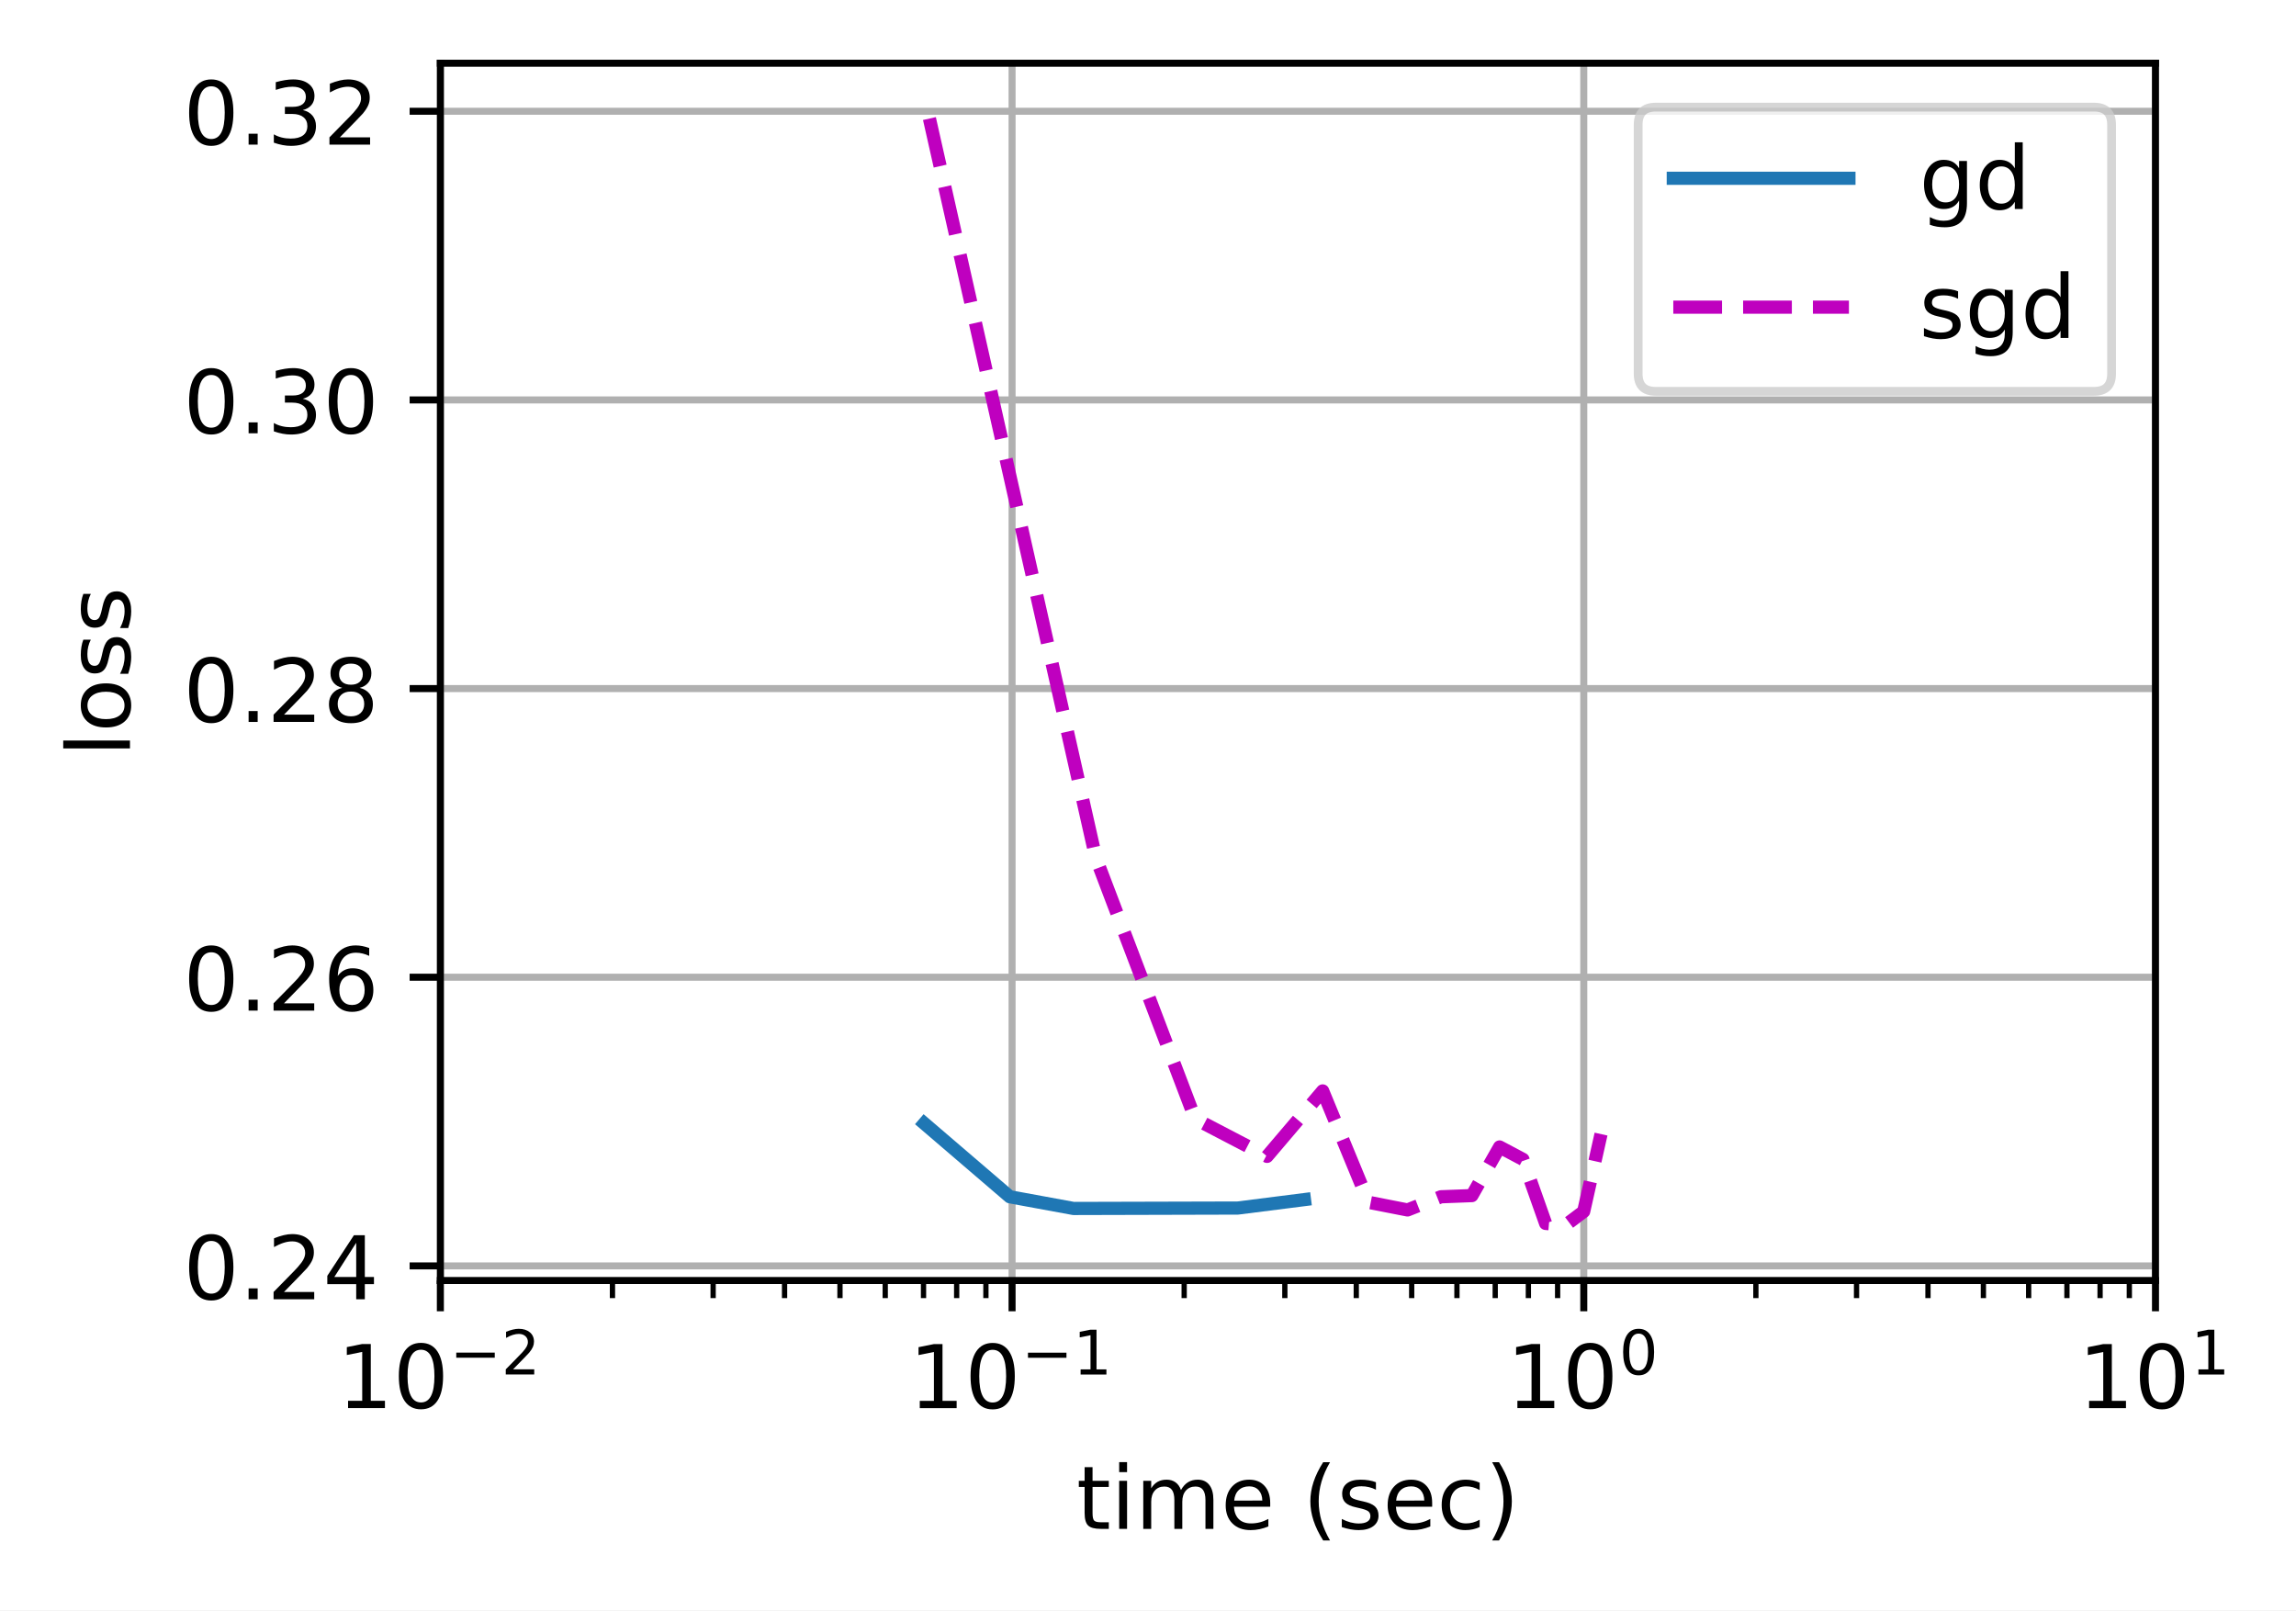
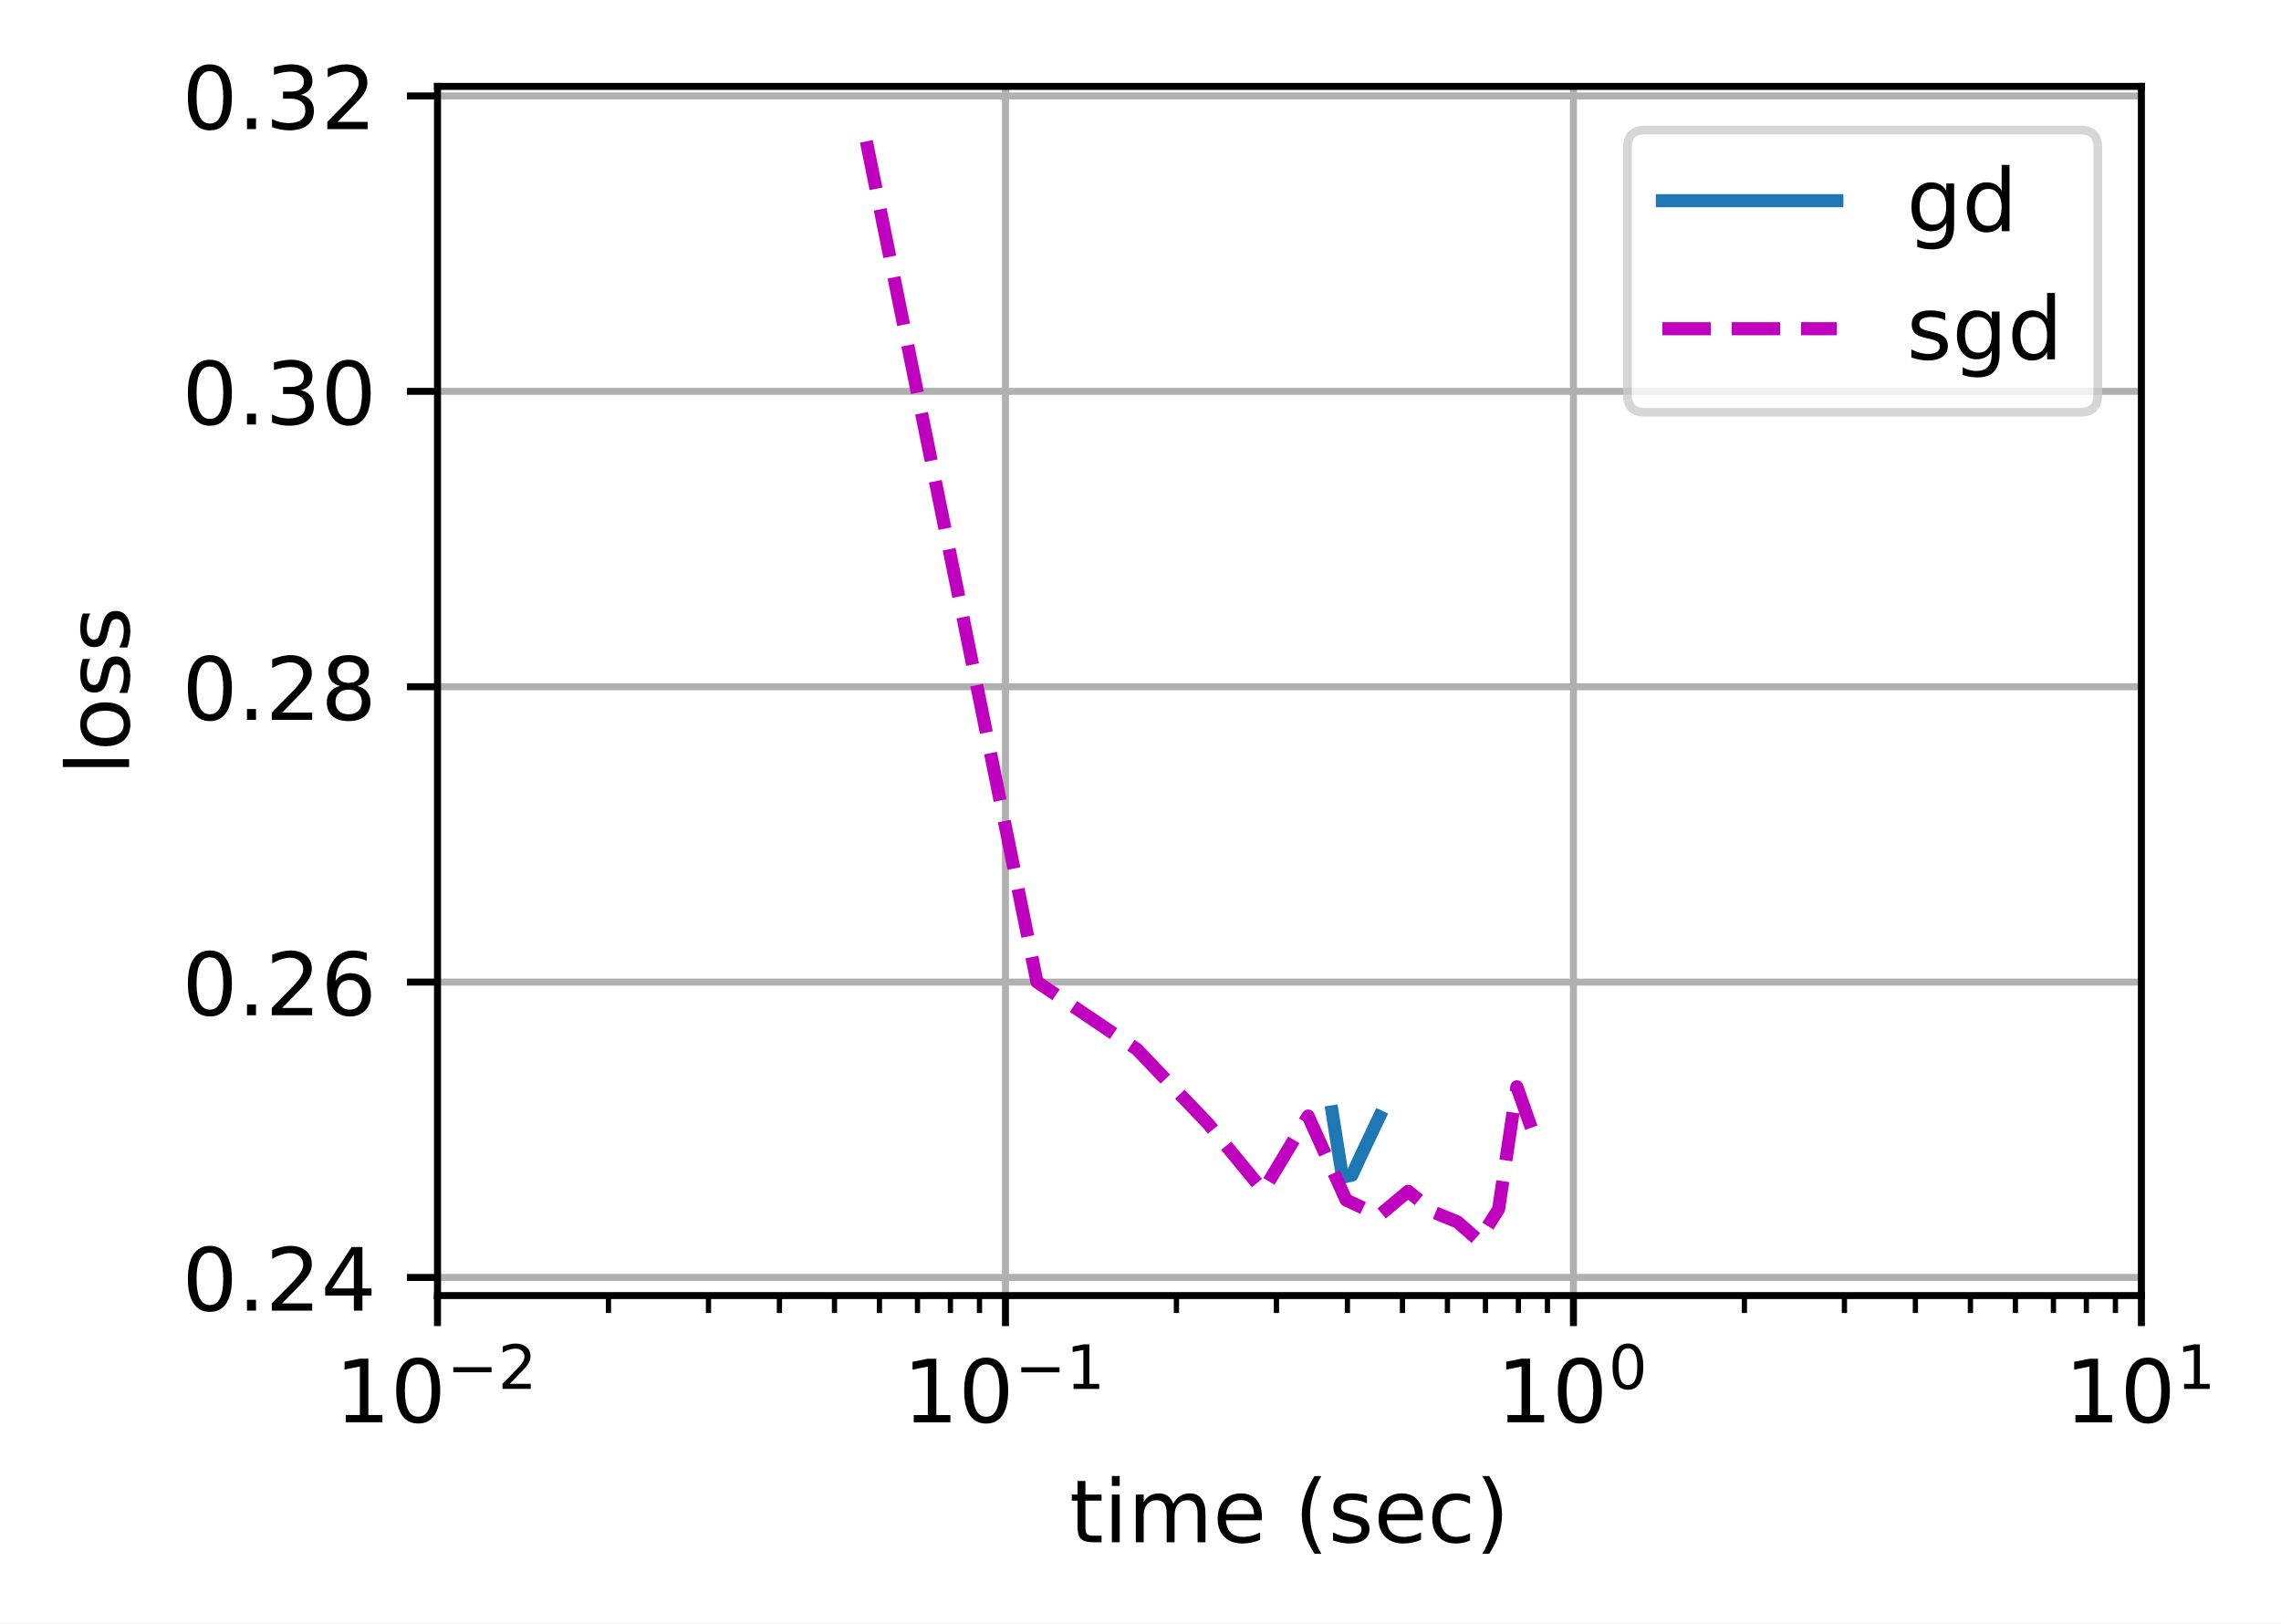
- <svg xmlns="http://www.w3.org/2000/svg" xmlns:xlink="http://www.w3.org/1999/xlink" width="261.444pt" height="183.356pt" viewBox="0 0 261.444 183.356" version="1.1">
+ <svg xmlns="http://www.w3.org/2000/svg" xmlns:xlink="http://www.w3.org/1999/xlink" width="261.444pt" height="186.059pt" viewBox="0 0 261.444 186.059" version="1.1">
  <defs>
    <style type="text/css">*{stroke-linejoin: round; stroke-linecap: butt}</style>
  </defs>
  <g id="figure_1">
    <g id="patch_1">
-       <path d="M 0 183.356  L 261.444 183.356  L 261.444 0  L 0 0  z " style="fill: #ffffff" />
+       <path d="M 0 186.059  L 261.444 186.059  L 261.444 -0  L 0 -0  z " style="fill: #ffffff" />
    </g>
    <g id="axes_1">
      <g id="patch_2">
-         <path d="M 50.144 145.8  L 245.444 145.8  L 245.444 7.2  L 50.144 7.2  z " style="fill: #ffffff" />
+         <path d="M 50.144 148.503  L 245.444 148.503  L 245.444 9.903  L 50.144 9.903  z " style="fill: #ffffff" />
      </g>
      <g id="matplotlib.axis_1">
        <g id="xtick_1">
          <g id="line2d_1">
-             <path d="M 50.144 145.8  L 50.144 7.2  " clip-path="url(#pdbdc7a6452)" style="fill: none; stroke: #b0b0b0; stroke-width: 0.8; stroke-linecap: square" />
+             <path d="M 50.144 148.503  L 50.144 9.903  " clip-path="url(#pa70cfc6202)" style="fill: none; stroke: #b0b0b0; stroke-width: 0.8; stroke-linecap: square" />
          </g>
          <g id="line2d_2">
            <defs>
-               <path id="m4387fced22" d="M 0 0  L 0 3.5  " style="stroke: #000000; stroke-width: 0.8" />
-             </defs>
-             <g>
-               <use xlink:href="#m4387fced22" x="50.144" y="145.8" style="stroke: #000000; stroke-width: 0.8" />
+               <path id="mfba2307c43" d="M 0 0  L 0 3.5  " style="stroke: #000000; stroke-width: 0.8" />
+             </defs>
+             <g>
+               <use xlink:href="#mfba2307c43" x="50.144" y="148.503" style="stroke: #000000; stroke-width: 0.8" />
            </g>
          </g>
          <g id="text_1">
-             <g transform="translate(38.39375 160.3984) scale(0.1 -0.1)">
+             <g transform="translate(38.39375 163.1013) scale(0.1 -0.1)">
              <defs>
                <path id="DejaVuSans-31" d="M 794 531  L 1825 531  L 1825 4091  L 703 3866  L 703 4441  L 1819 4666  L 2450 4666  L 2450 531  L 3481 531  L 3481 0  L 794 0  L 794 531  z " transform="scale(0.015625)" />
                <path id="DejaVuSans-30" d="M 2034 4250  Q 1547 4250 1301 3770  Q 1056 3291 1056 2328  Q 1056 1369 1301 889  Q 1547 409 2034 409  Q 2525 409 2770 889  Q 3016 1369 3016 2328  Q 3016 3291 2770 3770  Q 2525 4250 2034 4250  z M 2034 4750  Q 2819 4750 3233 4129  Q 3647 3509 3647 2328  Q 3647 1150 3233 529  Q 2819 -91 2034 -91  Q 1250 -91 836 529  Q 422 1150 422 2328  Q 422 3509 836 4129  Q 1250 4750 2034 4750  z " transform="scale(0.015625)" />
                <path id="DejaVuSans-2212" d="M 678 2272  L 4684 2272  L 4684 1741  L 678 1741  L 678 2272  z " transform="scale(0.015625)" />
                <path id="DejaVuSans-32" d="M 1228 531  L 3431 531  L 3431 0  L 469 0  L 469 531  Q 828 903 1448 1529  Q 2069 2156 2228 2338  Q 2531 2678 2651 2914  Q 2772 3150 2772 3378  Q 2772 3750 2511 3984  Q 2250 4219 1831 4219  Q 1534 4219 1204 4116  Q 875 4013 500 3803  L 500 4441  Q 881 4594 1212 4672  Q 1544 4750 1819 4750  Q 2544 4750 2975 4387  Q 3406 4025 3406 3419  Q 3406 3131 3298 2873  Q 3191 2616 2906 2266  Q 2828 2175 2409 1742  Q 1991 1309 1228 531  z " transform="scale(0.015625)" />
              </defs>
              <use xlink:href="#DejaVuSans-31" transform="translate(0 0.765625)" />
              <use xlink:href="#DejaVuSans-30" transform="translate(63.62305 0.765625)" />
              <use xlink:href="#DejaVuSans-2212" transform="translate(128.2031 39.04688) scale(0.7)" />
              <use xlink:href="#DejaVuSans-32" transform="translate(186.8555 39.04688) scale(0.7)" />
            </g>
          </g>
        </g>
        <g id="xtick_2">
          <g id="line2d_3">
-             <path d="M 115.244 145.8  L 115.244 7.2  " clip-path="url(#pdbdc7a6452)" style="fill: none; stroke: #b0b0b0; stroke-width: 0.8; stroke-linecap: square" />
+             <path d="M 115.244 148.503  L 115.244 9.903  " clip-path="url(#pa70cfc6202)" style="fill: none; stroke: #b0b0b0; stroke-width: 0.8; stroke-linecap: square" />
          </g>
          <g id="line2d_4">
            <g>
-               <use xlink:href="#m4387fced22" x="115.244" y="145.8" style="stroke: #000000; stroke-width: 0.8" />
+               <use xlink:href="#mfba2307c43" x="115.244" y="148.503" style="stroke: #000000; stroke-width: 0.8" />
            </g>
          </g>
          <g id="text_2">
-             <g transform="translate(103.4938 160.3984) scale(0.1 -0.1)">
+             <g transform="translate(103.4938 163.1013) scale(0.1 -0.1)">
              <use xlink:href="#DejaVuSans-31" transform="translate(0 0.684375)" />
              <use xlink:href="#DejaVuSans-30" transform="translate(63.62305 0.684375)" />
              <use xlink:href="#DejaVuSans-2212" transform="translate(128.2031 38.96563) scale(0.7)" />
              <use xlink:href="#DejaVuSans-31" transform="translate(186.8555 38.96563) scale(0.7)" />
            </g>
          </g>
        </g>
        <g id="xtick_3">
          <g id="line2d_5">
-             <path d="M 180.344 145.8  L 180.344 7.2  " clip-path="url(#pdbdc7a6452)" style="fill: none; stroke: #b0b0b0; stroke-width: 0.8; stroke-linecap: square" />
+             <path d="M 180.344 148.503  L 180.344 9.903  " clip-path="url(#pa70cfc6202)" style="fill: none; stroke: #b0b0b0; stroke-width: 0.8; stroke-linecap: square" />
          </g>
          <g id="line2d_6">
            <g>
-               <use xlink:href="#m4387fced22" x="180.344" y="145.8" style="stroke: #000000; stroke-width: 0.8" />
+               <use xlink:href="#mfba2307c43" x="180.344" y="148.503" style="stroke: #000000; stroke-width: 0.8" />
            </g>
          </g>
          <g id="text_3">
-             <g transform="translate(171.5437 160.3984) scale(0.1 -0.1)">
+             <g transform="translate(171.5437 163.1013) scale(0.1 -0.1)">
              <use xlink:href="#DejaVuSans-31" transform="translate(0 0.765625)" />
              <use xlink:href="#DejaVuSans-30" transform="translate(63.62305 0.765625)" />
              <use xlink:href="#DejaVuSans-30" transform="translate(128.2031 39.04688) scale(0.7)" />
            </g>
          </g>
        </g>
        <g id="xtick_4">
          <g id="line2d_7">
-             <path d="M 245.444 145.8  L 245.444 7.2  " clip-path="url(#pdbdc7a6452)" style="fill: none; stroke: #b0b0b0; stroke-width: 0.8; stroke-linecap: square" />
+             <path d="M 245.444 148.503  L 245.444 9.903  " clip-path="url(#pa70cfc6202)" style="fill: none; stroke: #b0b0b0; stroke-width: 0.8; stroke-linecap: square" />
          </g>
          <g id="line2d_8">
            <g>
-               <use xlink:href="#m4387fced22" x="245.444" y="145.8" style="stroke: #000000; stroke-width: 0.8" />
+               <use xlink:href="#mfba2307c43" x="245.444" y="148.503" style="stroke: #000000; stroke-width: 0.8" />
            </g>
          </g>
          <g id="text_4">
-             <g transform="translate(236.6438 160.3984) scale(0.1 -0.1)">
+             <g transform="translate(236.6438 163.1013) scale(0.1 -0.1)">
              <use xlink:href="#DejaVuSans-31" transform="translate(0 0.684375)" />
              <use xlink:href="#DejaVuSans-30" transform="translate(63.62305 0.684375)" />
              <use xlink:href="#DejaVuSans-31" transform="translate(128.2031 38.96563) scale(0.7)" />
            </g>
          </g>
        </g>
        <g id="xtick_5">
          <g id="line2d_9">
            <defs>
-               <path id="m2e46330958" d="M 0 0  L 0 2  " style="stroke: #000000; stroke-width: 0.6" />
-             </defs>
-             <g>
-               <use xlink:href="#m2e46330958" x="69.741" y="145.8" style="stroke: #000000; stroke-width: 0.6" />
+               <path id="m38e2a06a73" d="M 0 0  L 0 2  " style="stroke: #000000; stroke-width: 0.6" />
+             </defs>
+             <g>
+               <use xlink:href="#m38e2a06a73" x="69.741" y="148.503" style="stroke: #000000; stroke-width: 0.6" />
            </g>
          </g>
        </g>
        <g id="xtick_6">
          <g id="line2d_10">
            <g>
-               <use xlink:href="#m2e46330958" x="81.204" y="145.8" style="stroke: #000000; stroke-width: 0.6" />
+               <use xlink:href="#m38e2a06a73" x="81.204" y="148.503" style="stroke: #000000; stroke-width: 0.6" />
            </g>
          </g>
        </g>
        <g id="xtick_7">
          <g id="line2d_11">
            <g>
-               <use xlink:href="#m2e46330958" x="89.338" y="145.8" style="stroke: #000000; stroke-width: 0.6" />
+               <use xlink:href="#m38e2a06a73" x="89.338" y="148.503" style="stroke: #000000; stroke-width: 0.6" />
            </g>
          </g>
        </g>
        <g id="xtick_8">
          <g id="line2d_12">
            <g>
-               <use xlink:href="#m2e46330958" x="95.647" y="145.8" style="stroke: #000000; stroke-width: 0.6" />
+               <use xlink:href="#m38e2a06a73" x="95.647" y="148.503" style="stroke: #000000; stroke-width: 0.6" />
            </g>
          </g>
        </g>
        <g id="xtick_9">
          <g id="line2d_13">
            <g>
-               <use xlink:href="#m2e46330958" x="100.801" y="145.8" style="stroke: #000000; stroke-width: 0.6" />
+               <use xlink:href="#m38e2a06a73" x="100.801" y="148.503" style="stroke: #000000; stroke-width: 0.6" />
            </g>
          </g>
        </g>
        <g id="xtick_10">
          <g id="line2d_14">
            <g>
-               <use xlink:href="#m2e46330958" x="105.16" y="145.8" style="stroke: #000000; stroke-width: 0.6" />
+               <use xlink:href="#m38e2a06a73" x="105.16" y="148.503" style="stroke: #000000; stroke-width: 0.6" />
            </g>
          </g>
        </g>
        <g id="xtick_11">
          <g id="line2d_15">
            <g>
-               <use xlink:href="#m2e46330958" x="108.935" y="145.8" style="stroke: #000000; stroke-width: 0.6" />
+               <use xlink:href="#m38e2a06a73" x="108.935" y="148.503" style="stroke: #000000; stroke-width: 0.6" />
            </g>
          </g>
        </g>
        <g id="xtick_12">
          <g id="line2d_16">
            <g>
-               <use xlink:href="#m2e46330958" x="112.265" y="145.8" style="stroke: #000000; stroke-width: 0.6" />
+               <use xlink:href="#m38e2a06a73" x="112.265" y="148.503" style="stroke: #000000; stroke-width: 0.6" />
            </g>
          </g>
        </g>
        <g id="xtick_13">
          <g id="line2d_17">
            <g>
-               <use xlink:href="#m2e46330958" x="134.841" y="145.8" style="stroke: #000000; stroke-width: 0.6" />
+               <use xlink:href="#m38e2a06a73" x="134.841" y="148.503" style="stroke: #000000; stroke-width: 0.6" />
            </g>
          </g>
        </g>
        <g id="xtick_14">
          <g id="line2d_18">
            <g>
-               <use xlink:href="#m2e46330958" x="146.304" y="145.8" style="stroke: #000000; stroke-width: 0.6" />
+               <use xlink:href="#m38e2a06a73" x="146.304" y="148.503" style="stroke: #000000; stroke-width: 0.6" />
            </g>
          </g>
        </g>
        <g id="xtick_15">
          <g id="line2d_19">
            <g>
-               <use xlink:href="#m2e46330958" x="154.438" y="145.8" style="stroke: #000000; stroke-width: 0.6" />
+               <use xlink:href="#m38e2a06a73" x="154.438" y="148.503" style="stroke: #000000; stroke-width: 0.6" />
            </g>
          </g>
        </g>
        <g id="xtick_16">
          <g id="line2d_20">
            <g>
-               <use xlink:href="#m2e46330958" x="160.747" y="145.8" style="stroke: #000000; stroke-width: 0.6" />
+               <use xlink:href="#m38e2a06a73" x="160.747" y="148.503" style="stroke: #000000; stroke-width: 0.6" />
            </g>
          </g>
        </g>
        <g id="xtick_17">
          <g id="line2d_21">
            <g>
-               <use xlink:href="#m2e46330958" x="165.901" y="145.8" style="stroke: #000000; stroke-width: 0.6" />
+               <use xlink:href="#m38e2a06a73" x="165.901" y="148.503" style="stroke: #000000; stroke-width: 0.6" />
            </g>
          </g>
        </g>
        <g id="xtick_18">
          <g id="line2d_22">
            <g>
-               <use xlink:href="#m2e46330958" x="170.26" y="145.8" style="stroke: #000000; stroke-width: 0.6" />
+               <use xlink:href="#m38e2a06a73" x="170.26" y="148.503" style="stroke: #000000; stroke-width: 0.6" />
            </g>
          </g>
        </g>
        <g id="xtick_19">
          <g id="line2d_23">
            <g>
-               <use xlink:href="#m2e46330958" x="174.035" y="145.8" style="stroke: #000000; stroke-width: 0.6" />
+               <use xlink:href="#m38e2a06a73" x="174.035" y="148.503" style="stroke: #000000; stroke-width: 0.6" />
            </g>
          </g>
        </g>
        <g id="xtick_20">
          <g id="line2d_24">
            <g>
-               <use xlink:href="#m2e46330958" x="177.365" y="145.8" style="stroke: #000000; stroke-width: 0.6" />
+               <use xlink:href="#m38e2a06a73" x="177.365" y="148.503" style="stroke: #000000; stroke-width: 0.6" />
            </g>
          </g>
        </g>
        <g id="xtick_21">
          <g id="line2d_25">
            <g>
-               <use xlink:href="#m2e46330958" x="199.941" y="145.8" style="stroke: #000000; stroke-width: 0.6" />
+               <use xlink:href="#m38e2a06a73" x="199.941" y="148.503" style="stroke: #000000; stroke-width: 0.6" />
            </g>
          </g>
        </g>
        <g id="xtick_22">
          <g id="line2d_26">
            <g>
-               <use xlink:href="#m2e46330958" x="211.404" y="145.8" style="stroke: #000000; stroke-width: 0.6" />
+               <use xlink:href="#m38e2a06a73" x="211.404" y="148.503" style="stroke: #000000; stroke-width: 0.6" />
            </g>
          </g>
        </g>
        <g id="xtick_23">
          <g id="line2d_27">
            <g>
-               <use xlink:href="#m2e46330958" x="219.538" y="145.8" style="stroke: #000000; stroke-width: 0.6" />
+               <use xlink:href="#m38e2a06a73" x="219.538" y="148.503" style="stroke: #000000; stroke-width: 0.6" />
            </g>
          </g>
        </g>
        <g id="xtick_24">
          <g id="line2d_28">
            <g>
-               <use xlink:href="#m2e46330958" x="225.847" y="145.8" style="stroke: #000000; stroke-width: 0.6" />
+               <use xlink:href="#m38e2a06a73" x="225.847" y="148.503" style="stroke: #000000; stroke-width: 0.6" />
            </g>
          </g>
        </g>
        <g id="xtick_25">
          <g id="line2d_29">
            <g>
-               <use xlink:href="#m2e46330958" x="231.001" y="145.8" style="stroke: #000000; stroke-width: 0.6" />
+               <use xlink:href="#m38e2a06a73" x="231.001" y="148.503" style="stroke: #000000; stroke-width: 0.6" />
            </g>
          </g>
        </g>
        <g id="xtick_26">
          <g id="line2d_30">
            <g>
-               <use xlink:href="#m2e46330958" x="235.36" y="145.8" style="stroke: #000000; stroke-width: 0.6" />
+               <use xlink:href="#m38e2a06a73" x="235.36" y="148.503" style="stroke: #000000; stroke-width: 0.6" />
            </g>
          </g>
        </g>
        <g id="xtick_27">
          <g id="line2d_31">
            <g>
-               <use xlink:href="#m2e46330958" x="239.135" y="145.8" style="stroke: #000000; stroke-width: 0.6" />
+               <use xlink:href="#m38e2a06a73" x="239.135" y="148.503" style="stroke: #000000; stroke-width: 0.6" />
            </g>
          </g>
        </g>
        <g id="xtick_28">
          <g id="line2d_32">
            <g>
-               <use xlink:href="#m2e46330958" x="242.465" y="145.8" style="stroke: #000000; stroke-width: 0.6" />
+               <use xlink:href="#m38e2a06a73" x="242.465" y="148.503" style="stroke: #000000; stroke-width: 0.6" />
            </g>
          </g>
        </g>
        <g id="text_5">
-           <g transform="translate(122.5766 174.0766) scale(0.1 -0.1)">
+           <g transform="translate(122.5766 176.7794) scale(0.1 -0.1)">
            <defs>
              <path id="DejaVuSans-74" d="M 1172 4494  L 1172 3500  L 2356 3500  L 2356 3053  L 1172 3053  L 1172 1153  Q 1172 725 1289 603  Q 1406 481 1766 481  L 2356 481  L 2356 0  L 1766 0  Q 1100 0 847 248  Q 594 497 594 1153  L 594 3053  L 172 3053  L 172 3500  L 594 3500  L 594 4494  L 1172 4494  z " transform="scale(0.015625)" />
              <path id="DejaVuSans-69" d="M 603 3500  L 1178 3500  L 1178 0  L 603 0  L 603 3500  z M 603 4863  L 1178 4863  L 1178 4134  L 603 4134  L 603 4863  z " transform="scale(0.015625)" />
              <path id="DejaVuSans-6d" d="M 3328 2828  Q 3544 3216 3844 3400  Q 4144 3584 4550 3584  Q 5097 3584 5394 3201  Q 5691 2819 5691 2113  L 5691 0  L 5113 0  L 5113 2094  Q 5113 2597 4934 2840  Q 4756 3084 4391 3084  Q 3944 3084 3684 2787  Q 3425 2491 3425 1978  L 3425 0  L 2847 0  L 2847 2094  Q 2847 2600 2669 2842  Q 2491 3084 2119 3084  Q 1678 3084 1418 2786  Q 1159 2488 1159 1978  L 1159 0  L 581 0  L 581 3500  L 1159 3500  L 1159 2956  Q 1356 3278 1631 3431  Q 1906 3584 2284 3584  Q 2666 3584 2933 3390  Q 3200 3197 3328 2828  z " transform="scale(0.015625)" />
              <path id="DejaVuSans-65" d="M 3597 1894  L 3597 1613  L 953 1613  Q 991 1019 1311 708  Q 1631 397 2203 397  Q 2534 397 2845 478  Q 3156 559 3463 722  L 3463 178  Q 3153 47 2828 -22  Q 2503 -91 2169 -91  Q 1331 -91 842 396  Q 353 884 353 1716  Q 353 2575 817 3079  Q 1281 3584 2069 3584  Q 2775 3584 3186 3129  Q 3597 2675 3597 1894  z M 3022 2063  Q 3016 2534 2758 2815  Q 2500 3097 2075 3097  Q 1594 3097 1305 2825  Q 1016 2553 972 2059  L 3022 2063  z " transform="scale(0.015625)" />
              <path id="DejaVuSans-20" transform="scale(0.015625)" />
              <path id="DejaVuSans-28" d="M 1984 4856  Q 1566 4138 1362 3434  Q 1159 2731 1159 2009  Q 1159 1288 1364 580  Q 1569 -128 1984 -844  L 1484 -844  Q 1016 -109 783 600  Q 550 1309 550 2009  Q 550 2706 781 3412  Q 1013 4119 1484 4856  L 1984 4856  z " transform="scale(0.015625)" />
              <path id="DejaVuSans-73" d="M 2834 3397  L 2834 2853  Q 2591 2978 2328 3040  Q 2066 3103 1784 3103  Q 1356 3103 1142 2972  Q 928 2841 928 2578  Q 928 2378 1081 2264  Q 1234 2150 1697 2047  L 1894 2003  Q 2506 1872 2764 1633  Q 3022 1394 3022 966  Q 3022 478 2636 193  Q 2250 -91 1575 -91  Q 1294 -91 989 -36  Q 684 19 347 128  L 347 722  Q 666 556 975 473  Q 1284 391 1588 391  Q 1994 391 2212 530  Q 2431 669 2431 922  Q 2431 1156 2273 1281  Q 2116 1406 1581 1522  L 1381 1569  Q 847 1681 609 1914  Q 372 2147 372 2553  Q 372 3047 722 3315  Q 1072 3584 1716 3584  Q 2034 3584 2315 3537  Q 2597 3491 2834 3397  z " transform="scale(0.015625)" />
              <path id="DejaVuSans-63" d="M 3122 3366  L 3122 2828  Q 2878 2963 2633 3030  Q 2388 3097 2138 3097  Q 1578 3097 1268 2742  Q 959 2388 959 1747  Q 959 1106 1268 751  Q 1578 397 2138 397  Q 2388 397 2633 464  Q 2878 531 3122 666  L 3122 134  Q 2881 22 2623 -34  Q 2366 -91 2075 -91  Q 1284 -91 818 406  Q 353 903 353 1747  Q 353 2603 823 3093  Q 1294 3584 2113 3584  Q 2378 3584 2631 3529  Q 2884 3475 3122 3366  z " transform="scale(0.015625)" />
              <path id="DejaVuSans-29" d="M 513 4856  L 1013 4856  Q 1481 4119 1714 3412  Q 1947 2706 1947 2009  Q 1947 1309 1714 600  Q 1481 -109 1013 -844  L 513 -844  Q 928 -128 1133 580  Q 1338 1288 1338 2009  Q 1338 2731 1133 3434  Q 928 4138 513 4856  z " transform="scale(0.015625)" />
            </defs>
            <use xlink:href="#DejaVuSans-74" />
            <use xlink:href="#DejaVuSans-69" x="39.209" />
            <use xlink:href="#DejaVuSans-6d" x="66.992" />
            <use xlink:href="#DejaVuSans-65" x="164.404" />
            <use xlink:href="#DejaVuSans-20" x="225.928" />
            <use xlink:href="#DejaVuSans-28" x="257.715" />
            <use xlink:href="#DejaVuSans-73" x="296.729" />
            <use xlink:href="#DejaVuSans-65" x="348.828" />
            <use xlink:href="#DejaVuSans-63" x="410.352" />
            <use xlink:href="#DejaVuSans-29" x="465.332" />
          </g>
        </g>
      </g>
      <g id="matplotlib.axis_2">
        <g id="ytick_1">
          <g id="line2d_33">
-             <path d="M 50.144 144.136  L 245.444 144.136  " clip-path="url(#pdbdc7a6452)" style="fill: none; stroke: #b0b0b0; stroke-width: 0.8; stroke-linecap: square" />
+             <path d="M 50.144 146.428  L 245.444 146.428  " clip-path="url(#pa70cfc6202)" style="fill: none; stroke: #b0b0b0; stroke-width: 0.8; stroke-linecap: square" />
          </g>
          <g id="line2d_34">
            <defs>
-               <path id="m6b833abdbb" d="M 0 0  L -3.5 0  " style="stroke: #000000; stroke-width: 0.8" />
-             </defs>
-             <g>
-               <use xlink:href="#m6b833abdbb" x="50.144" y="144.136" style="stroke: #000000; stroke-width: 0.8" />
+               <path id="md16cff39b4" d="M 0 0  L -3.5 0  " style="stroke: #000000; stroke-width: 0.8" />
+             </defs>
+             <g>
+               <use xlink:href="#md16cff39b4" x="50.144" y="146.428" style="stroke: #000000; stroke-width: 0.8" />
            </g>
          </g>
          <g id="text_6">
-             <g transform="translate(20.87813 147.935) scale(0.1 -0.1)">
+             <g transform="translate(20.87813 150.2268) scale(0.1 -0.1)">
              <defs>
                <path id="DejaVuSans-2e" d="M 684 794  L 1344 794  L 1344 0  L 684 0  L 684 794  z " transform="scale(0.015625)" />
                <path id="DejaVuSans-34" d="M 2419 4116  L 825 1625  L 2419 1625  L 2419 4116  z M 2253 4666  L 3047 4666  L 3047 1625  L 3713 1625  L 3713 1100  L 3047 1100  L 3047 0  L 2419 0  L 2419 1100  L 313 1100  L 313 1709  L 2253 4666  z " transform="scale(0.015625)" />
              </defs>
              <use xlink:href="#DejaVuSans-30" />
              <use xlink:href="#DejaVuSans-2e" x="63.623" />
              <use xlink:href="#DejaVuSans-32" x="95.41" />
              <use xlink:href="#DejaVuSans-34" x="159.033" />
            </g>
          </g>
        </g>
        <g id="ytick_2">
          <g id="line2d_35">
-             <path d="M 50.144 111.269  L 245.444 111.269  " clip-path="url(#pdbdc7a6452)" style="fill: none; stroke: #b0b0b0; stroke-width: 0.8; stroke-linecap: square" />
+             <path d="M 50.144 112.57  L 245.444 112.57  " clip-path="url(#pa70cfc6202)" style="fill: none; stroke: #b0b0b0; stroke-width: 0.8; stroke-linecap: square" />
          </g>
          <g id="line2d_36">
            <g>
-               <use xlink:href="#m6b833abdbb" x="50.144" y="111.269" style="stroke: #000000; stroke-width: 0.8" />
+               <use xlink:href="#md16cff39b4" x="50.144" y="112.57" style="stroke: #000000; stroke-width: 0.8" />
            </g>
          </g>
          <g id="text_7">
-             <g transform="translate(20.87813 115.0678) scale(0.1 -0.1)">
+             <g transform="translate(20.87813 116.3697) scale(0.1 -0.1)">
              <defs>
                <path id="DejaVuSans-36" d="M 2113 2584  Q 1688 2584 1439 2293  Q 1191 2003 1191 1497  Q 1191 994 1439 701  Q 1688 409 2113 409  Q 2538 409 2786 701  Q 3034 994 3034 1497  Q 3034 2003 2786 2293  Q 2538 2584 2113 2584  z M 3366 4563  L 3366 3988  Q 3128 4100 2886 4159  Q 2644 4219 2406 4219  Q 1781 4219 1451 3797  Q 1122 3375 1075 2522  Q 1259 2794 1537 2939  Q 1816 3084 2150 3084  Q 2853 3084 3261 2657  Q 3669 2231 3669 1497  Q 3669 778 3244 343  Q 2819 -91 2113 -91  Q 1303 -91 875 529  Q 447 1150 447 2328  Q 447 3434 972 4092  Q 1497 4750 2381 4750  Q 2619 4750 2861 4703  Q 3103 4656 3366 4563  z " transform="scale(0.015625)" />
              </defs>
              <use xlink:href="#DejaVuSans-30" />
              <use xlink:href="#DejaVuSans-2e" x="63.623" />
              <use xlink:href="#DejaVuSans-32" x="95.41" />
              <use xlink:href="#DejaVuSans-36" x="159.033" />
            </g>
          </g>
        </g>
        <g id="ytick_3">
          <g id="line2d_37">
-             <path d="M 50.144 78.401  L 245.444 78.401  " clip-path="url(#pdbdc7a6452)" style="fill: none; stroke: #b0b0b0; stroke-width: 0.8; stroke-linecap: square" />
+             <path d="M 50.144 78.713  L 245.444 78.713  " clip-path="url(#pa70cfc6202)" style="fill: none; stroke: #b0b0b0; stroke-width: 0.8; stroke-linecap: square" />
          </g>
          <g id="line2d_38">
            <g>
-               <use xlink:href="#m6b833abdbb" x="50.144" y="78.401" style="stroke: #000000; stroke-width: 0.8" />
+               <use xlink:href="#md16cff39b4" x="50.144" y="78.713" style="stroke: #000000; stroke-width: 0.8" />
            </g>
          </g>
          <g id="text_8">
-             <g transform="translate(20.87813 82.20066) scale(0.1 -0.1)">
+             <g transform="translate(20.87813 82.51261) scale(0.1 -0.1)">
              <defs>
                <path id="DejaVuSans-38" d="M 2034 2216  Q 1584 2216 1326 1975  Q 1069 1734 1069 1313  Q 1069 891 1326 650  Q 1584 409 2034 409  Q 2484 409 2743 651  Q 3003 894 3003 1313  Q 3003 1734 2745 1975  Q 2488 2216 2034 2216  z M 1403 2484  Q 997 2584 770 2862  Q 544 3141 544 3541  Q 544 4100 942 4425  Q 1341 4750 2034 4750  Q 2731 4750 3128 4425  Q 3525 4100 3525 3541  Q 3525 3141 3298 2862  Q 3072 2584 2669 2484  Q 3125 2378 3379 2068  Q 3634 1759 3634 1313  Q 3634 634 3220 271  Q 2806 -91 2034 -91  Q 1263 -91 848 271  Q 434 634 434 1313  Q 434 1759 690 2068  Q 947 2378 1403 2484  z M 1172 3481  Q 1172 3119 1398 2916  Q 1625 2713 2034 2713  Q 2441 2713 2670 2916  Q 2900 3119 2900 3481  Q 2900 3844 2670 4047  Q 2441 4250 2034 4250  Q 1625 4250 1398 4047  Q 1172 3844 1172 3481  z " transform="scale(0.015625)" />
              </defs>
              <use xlink:href="#DejaVuSans-30" />
              <use xlink:href="#DejaVuSans-2e" x="63.623" />
              <use xlink:href="#DejaVuSans-32" x="95.41" />
              <use xlink:href="#DejaVuSans-38" x="159.033" />
            </g>
          </g>
        </g>
        <g id="ytick_4">
          <g id="line2d_39">
-             <path d="M 50.144 45.534  L 245.444 45.534  " clip-path="url(#pdbdc7a6452)" style="fill: none; stroke: #b0b0b0; stroke-width: 0.8; stroke-linecap: square" />
+             <path d="M 50.144 44.856  L 245.444 44.856  " clip-path="url(#pa70cfc6202)" style="fill: none; stroke: #b0b0b0; stroke-width: 0.8; stroke-linecap: square" />
          </g>
          <g id="line2d_40">
            <g>
-               <use xlink:href="#m6b833abdbb" x="50.144" y="45.534" style="stroke: #000000; stroke-width: 0.8" />
+               <use xlink:href="#md16cff39b4" x="50.144" y="44.856" style="stroke: #000000; stroke-width: 0.8" />
            </g>
          </g>
          <g id="text_9">
-             <g transform="translate(20.87813 49.33351) scale(0.1 -0.1)">
+             <g transform="translate(20.87813 48.65552) scale(0.1 -0.1)">
              <defs>
                <path id="DejaVuSans-33" d="M 2597 2516  Q 3050 2419 3304 2112  Q 3559 1806 3559 1356  Q 3559 666 3084 287  Q 2609 -91 1734 -91  Q 1441 -91 1130 -33  Q 819 25 488 141  L 488 750  Q 750 597 1062 519  Q 1375 441 1716 441  Q 2309 441 2620 675  Q 2931 909 2931 1356  Q 2931 1769 2642 2001  Q 2353 2234 1838 2234  L 1294 2234  L 1294 2753  L 1863 2753  Q 2328 2753 2575 2939  Q 2822 3125 2822 3475  Q 2822 3834 2567 4026  Q 2313 4219 1838 4219  Q 1578 4219 1281 4162  Q 984 4106 628 3988  L 628 4550  Q 988 4650 1302 4700  Q 1616 4750 1894 4750  Q 2613 4750 3031 4423  Q 3450 4097 3450 3541  Q 3450 3153 3228 2886  Q 3006 2619 2597 2516  z " transform="scale(0.015625)" />
              </defs>
              <use xlink:href="#DejaVuSans-30" />
              <use xlink:href="#DejaVuSans-2e" x="63.623" />
              <use xlink:href="#DejaVuSans-33" x="95.41" />
              <use xlink:href="#DejaVuSans-30" x="159.033" />
            </g>
          </g>
        </g>
        <g id="ytick_5">
          <g id="line2d_41">
-             <path d="M 50.144 12.667  L 245.444 12.667  " clip-path="url(#pdbdc7a6452)" style="fill: none; stroke: #b0b0b0; stroke-width: 0.8; stroke-linecap: square" />
+             <path d="M 50.144 10.999  L 245.444 10.999  " clip-path="url(#pa70cfc6202)" style="fill: none; stroke: #b0b0b0; stroke-width: 0.8; stroke-linecap: square" />
          </g>
          <g id="line2d_42">
            <g>
-               <use xlink:href="#m6b833abdbb" x="50.144" y="12.667" style="stroke: #000000; stroke-width: 0.8" />
+               <use xlink:href="#md16cff39b4" x="50.144" y="10.999" style="stroke: #000000; stroke-width: 0.8" />
            </g>
          </g>
          <g id="text_10">
-             <g transform="translate(20.87813 16.46635) scale(0.1 -0.1)">
+             <g transform="translate(20.87813 14.79844) scale(0.1 -0.1)">
              <use xlink:href="#DejaVuSans-30" />
              <use xlink:href="#DejaVuSans-2e" x="63.623" />
              <use xlink:href="#DejaVuSans-33" x="95.41" />
              <use xlink:href="#DejaVuSans-32" x="159.033" />
            </g>
          </g>
        </g>
        <g id="text_11">
-           <g transform="translate(14.79844 86.15781) rotate(-90) scale(0.1 -0.1)">
+           <g transform="translate(14.79844 88.86068) rotate(-90) scale(0.1 -0.1)">
            <defs>
              <path id="DejaVuSans-6c" d="M 603 4863  L 1178 4863  L 1178 0  L 603 0  L 603 4863  z " transform="scale(0.015625)" />
              <path id="DejaVuSans-6f" d="M 1959 3097  Q 1497 3097 1228 2736  Q 959 2375 959 1747  Q 959 1119 1226 758  Q 1494 397 1959 397  Q 2419 397 2687 759  Q 2956 1122 2956 1747  Q 2956 2369 2687 2733  Q 2419 3097 1959 3097  z M 1959 3584  Q 2709 3584 3137 3096  Q 3566 2609 3566 1747  Q 3566 888 3137 398  Q 2709 -91 1959 -91  Q 1206 -91 779 398  Q 353 888 353 1747  Q 353 2609 779 3096  Q 1206 3584 1959 3584  z " transform="scale(0.015625)" />
            </defs>
            <use xlink:href="#DejaVuSans-6c" />
            <use xlink:href="#DejaVuSans-6f" x="27.783" />
            <use xlink:href="#DejaVuSans-73" x="88.965" />
            <use xlink:href="#DejaVuSans-73" x="141.064" />
          </g>
        </g>
      </g>
      <g id="line2d_43">
-         <path d="M 105.249 127.919  L 114.982 136.263  L 122.245 137.597  L 140.946 137.548  L 148.539 136.585  " clip-path="url(#pdbdc7a6452)" style="fill: none; stroke: #1f77b4; stroke-width: 1.5; stroke-linecap: square" />
+         <path d="M 152.686 127.448  L 153.875 134.934  L 154.96 134.695  L 156.048 132.333  L 158.106 127.994  " clip-path="url(#pa70cfc6202)" style="fill: none; stroke: #1f77b4; stroke-width: 1.5; stroke-linecap: square" />
      </g>
      <g id="line2d_44">
-         <path d="M 105.833 13.5  L 124.772 97.626  L 136.094 127.398  L 144.278 131.665  L 150.613 124.213  L 155.844 136.896  L 160.273 137.765  L 164.079 136.266  L 167.604 136.131  L 170.757 130.594  L 173.415 132.003  L 175.997 139.299  L 178.262 139.5  L 180.333 137.94  L 182.309 129.129  " clip-path="url(#pdbdc7a6452)" style="fill: none; stroke-dasharray: 5.55,2.4; stroke-dashoffset: 0; stroke: #bf00bf; stroke-width: 1.5" />
+         <path d="M 99.303 16.203  L 118.853 112.548  L 130.309 120.274  L 138.462 128.795  L 144.798 136.495  L 149.932 127.925  L 154.286 137.547  L 158.075 139.331  L 161.397 136.549  L 164.363 138.962  L 167.049 140.059  L 169.497 142.203  L 171.769 138.584  L 173.862 124.576  L 175.828 130.164  " clip-path="url(#pa70cfc6202)" style="fill: none; stroke-dasharray: 5.55,2.4; stroke-dashoffset: 0; stroke: #bf00bf; stroke-width: 1.5" />
      </g>
      <g id="patch_3">
-         <path d="M 50.144 145.8  L 50.144 7.2  " style="fill: none; stroke: #000000; stroke-width: 0.8; stroke-linejoin: miter; stroke-linecap: square" />
+         <path d="M 50.144 148.503  L 50.144 9.903  " style="fill: none; stroke: #000000; stroke-width: 0.8; stroke-linejoin: miter; stroke-linecap: square" />
      </g>
      <g id="patch_4">
-         <path d="M 245.444 145.8  L 245.444 7.2  " style="fill: none; stroke: #000000; stroke-width: 0.8; stroke-linejoin: miter; stroke-linecap: square" />
+         <path d="M 245.444 148.503  L 245.444 9.903  " style="fill: none; stroke: #000000; stroke-width: 0.8; stroke-linejoin: miter; stroke-linecap: square" />
      </g>
      <g id="patch_5">
-         <path d="M 50.144 145.8  L 245.444 145.8  " style="fill: none; stroke: #000000; stroke-width: 0.8; stroke-linejoin: miter; stroke-linecap: square" />
+         <path d="M 50.144 148.503  L 245.444 148.503  " style="fill: none; stroke: #000000; stroke-width: 0.8; stroke-linejoin: miter; stroke-linecap: square" />
      </g>
      <g id="patch_6">
-         <path d="M 50.144 7.2  L 245.444 7.2  " style="fill: none; stroke: #000000; stroke-width: 0.8; stroke-linejoin: miter; stroke-linecap: square" />
+         <path d="M 50.144 9.903  L 245.444 9.903  " style="fill: none; stroke: #000000; stroke-width: 0.8; stroke-linejoin: miter; stroke-linecap: square" />
      </g>
      <g id="legend_1">
        <g id="patch_7">
-           <path d="M 188.537 44.556  L 238.444 44.556  Q 240.444 44.556 240.444 42.556  L 240.444 14.2  Q 240.444 12.2 238.444 12.2  L 188.537 12.2  Q 186.537 12.2 186.537 14.2  L 186.537 42.556  Q 186.537 44.556 188.537 44.556  z " style="fill: #ffffff; opacity: 0.8; stroke: #cccccc; stroke-linejoin: miter" />
+           <path d="M 188.537 47.259  L 238.444 47.259  Q 240.444 47.259 240.444 45.259  L 240.444 16.903  Q 240.444 14.903 238.444 14.903  L 188.537 14.903  Q 186.537 14.903 186.537 16.903  L 186.537 45.259  Q 186.537 47.259 188.537 47.259  z " style="fill: #ffffff; opacity: 0.8; stroke: #cccccc; stroke-linejoin: miter" />
        </g>
        <g id="line2d_45">
-           <path d="M 190.537 20.298  L 200.537 20.298  L 210.537 20.298  " style="fill: none; stroke: #1f77b4; stroke-width: 1.5; stroke-linecap: square" />
+           <path d="M 190.537 23.001  L 200.537 23.001  L 210.537 23.001  " style="fill: none; stroke: #1f77b4; stroke-width: 1.5; stroke-linecap: square" />
        </g>
        <g id="text_12">
-           <g transform="translate(218.5375 23.79844) scale(0.1 -0.1)">
+           <g transform="translate(218.5375 26.50131) scale(0.1 -0.1)">
            <defs>
              <path id="DejaVuSans-67" d="M 2906 1791  Q 2906 2416 2648 2759  Q 2391 3103 1925 3103  Q 1463 3103 1205 2759  Q 947 2416 947 1791  Q 947 1169 1205 825  Q 1463 481 1925 481  Q 2391 481 2648 825  Q 2906 1169 2906 1791  z M 3481 434  Q 3481 -459 3084 -895  Q 2688 -1331 1869 -1331  Q 1566 -1331 1297 -1286  Q 1028 -1241 775 -1147  L 775 -588  Q 1028 -725 1275 -790  Q 1522 -856 1778 -856  Q 2344 -856 2625 -561  Q 2906 -266 2906 331  L 2906 616  Q 2728 306 2450 153  Q 2172 0 1784 0  Q 1141 0 747 490  Q 353 981 353 1791  Q 353 2603 747 3093  Q 1141 3584 1784 3584  Q 2172 3584 2450 3431  Q 2728 3278 2906 2969  L 2906 3500  L 3481 3500  L 3481 434  z " transform="scale(0.015625)" />
              <path id="DejaVuSans-64" d="M 2906 2969  L 2906 4863  L 3481 4863  L 3481 0  L 2906 0  L 2906 525  Q 2725 213 2448 61  Q 2172 -91 1784 -91  Q 1150 -91 751 415  Q 353 922 353 1747  Q 353 2572 751 3078  Q 1150 3584 1784 3584  Q 2172 3584 2448 3432  Q 2725 3281 2906 2969  z M 947 1747  Q 947 1113 1208 752  Q 1469 391 1925 391  Q 2381 391 2643 752  Q 2906 1113 2906 1747  Q 2906 2381 2643 2742  Q 2381 3103 1925 3103  Q 1469 3103 1208 2742  Q 947 2381 947 1747  z " transform="scale(0.015625)" />
            </defs>
            <use xlink:href="#DejaVuSans-67" />
            <use xlink:href="#DejaVuSans-64" x="63.477" />
          </g>
        </g>
        <g id="line2d_46">
-           <path d="M 190.537 34.977  L 200.537 34.977  L 210.537 34.977  " style="fill: none; stroke-dasharray: 5.55,2.4; stroke-dashoffset: 0; stroke: #bf00bf; stroke-width: 1.5" />
+           <path d="M 190.537 37.679  L 200.537 37.679  L 210.537 37.679  " style="fill: none; stroke-dasharray: 5.55,2.4; stroke-dashoffset: 0; stroke: #bf00bf; stroke-width: 1.5" />
        </g>
        <g id="text_13">
-           <g transform="translate(218.5375 38.47656) scale(0.1 -0.1)">
+           <g transform="translate(218.5375 41.17943) scale(0.1 -0.1)">
            <use xlink:href="#DejaVuSans-73" />
            <use xlink:href="#DejaVuSans-67" x="52.1" />
            <use xlink:href="#DejaVuSans-64" x="115.576" />
          </g>
        </g>
      </g>
    </g>
  </g>
  <defs>
-     <clipPath id="pdbdc7a6452">
-       <rect x="50.144" y="7.2" width="195.3" height="138.6" />
+     <clipPath id="pa70cfc6202">
+       <rect x="50.144" y="9.903" width="195.3" height="138.6" />
    </clipPath>
  </defs>
</svg>
